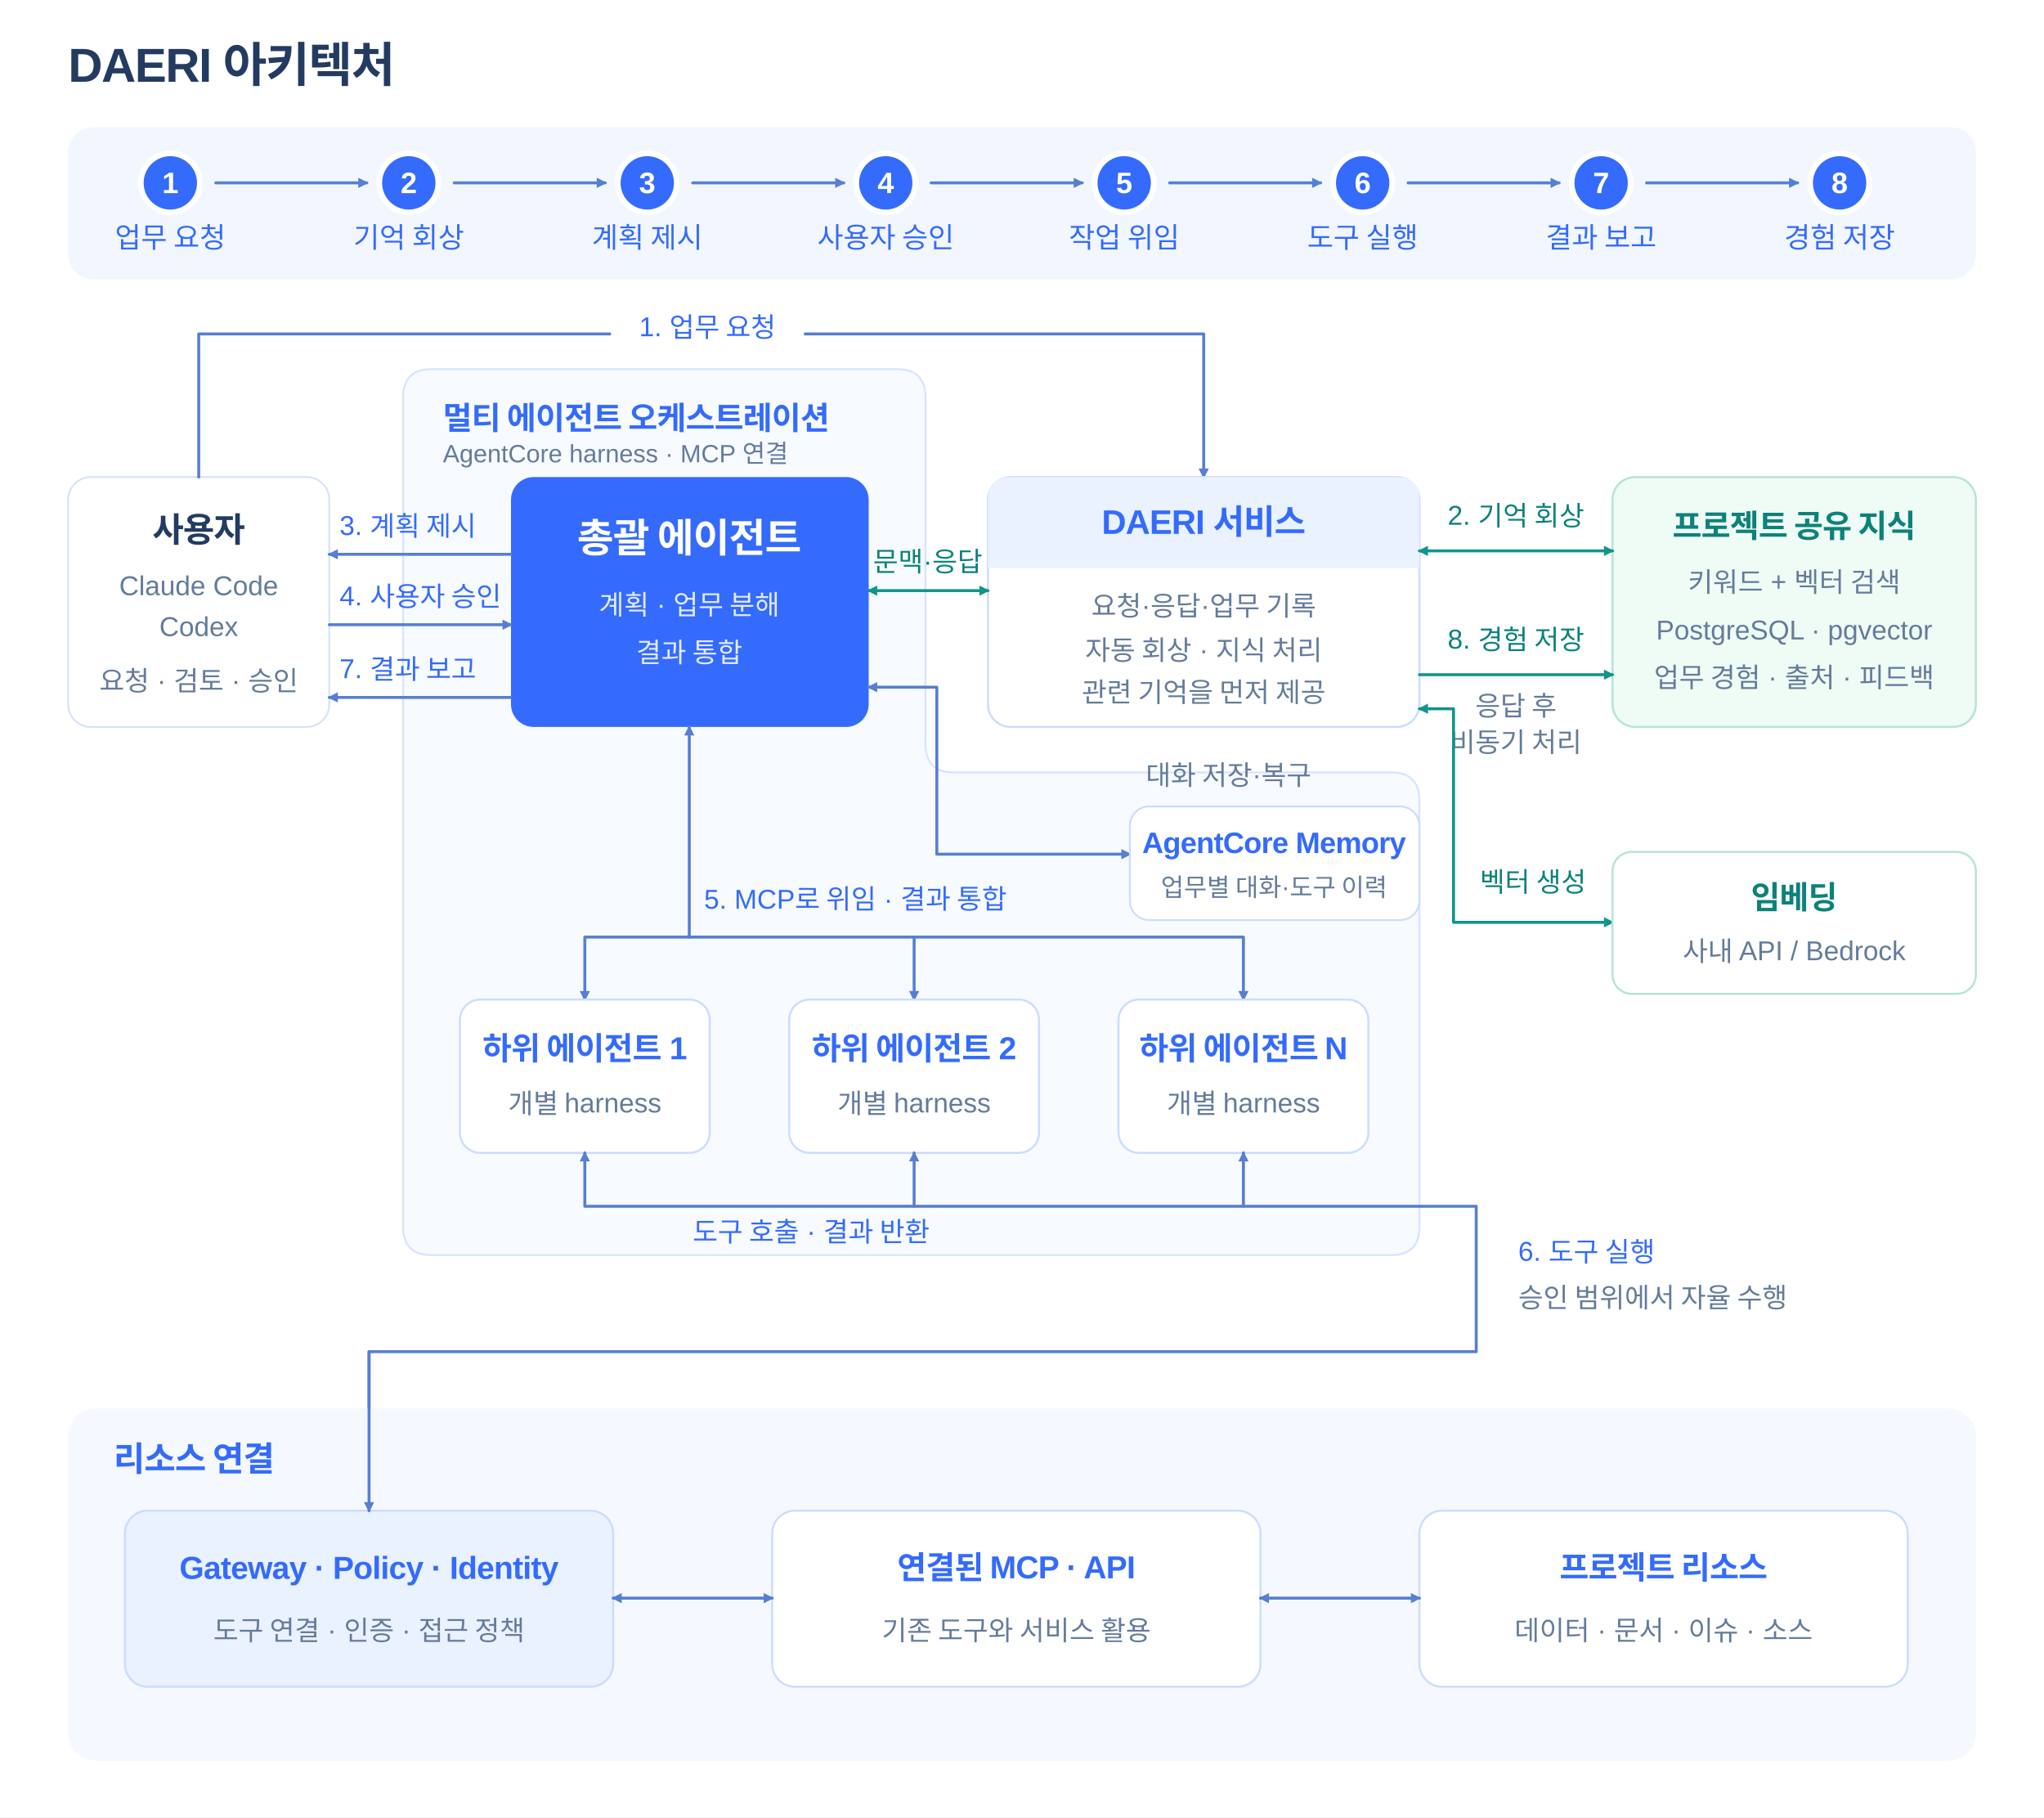
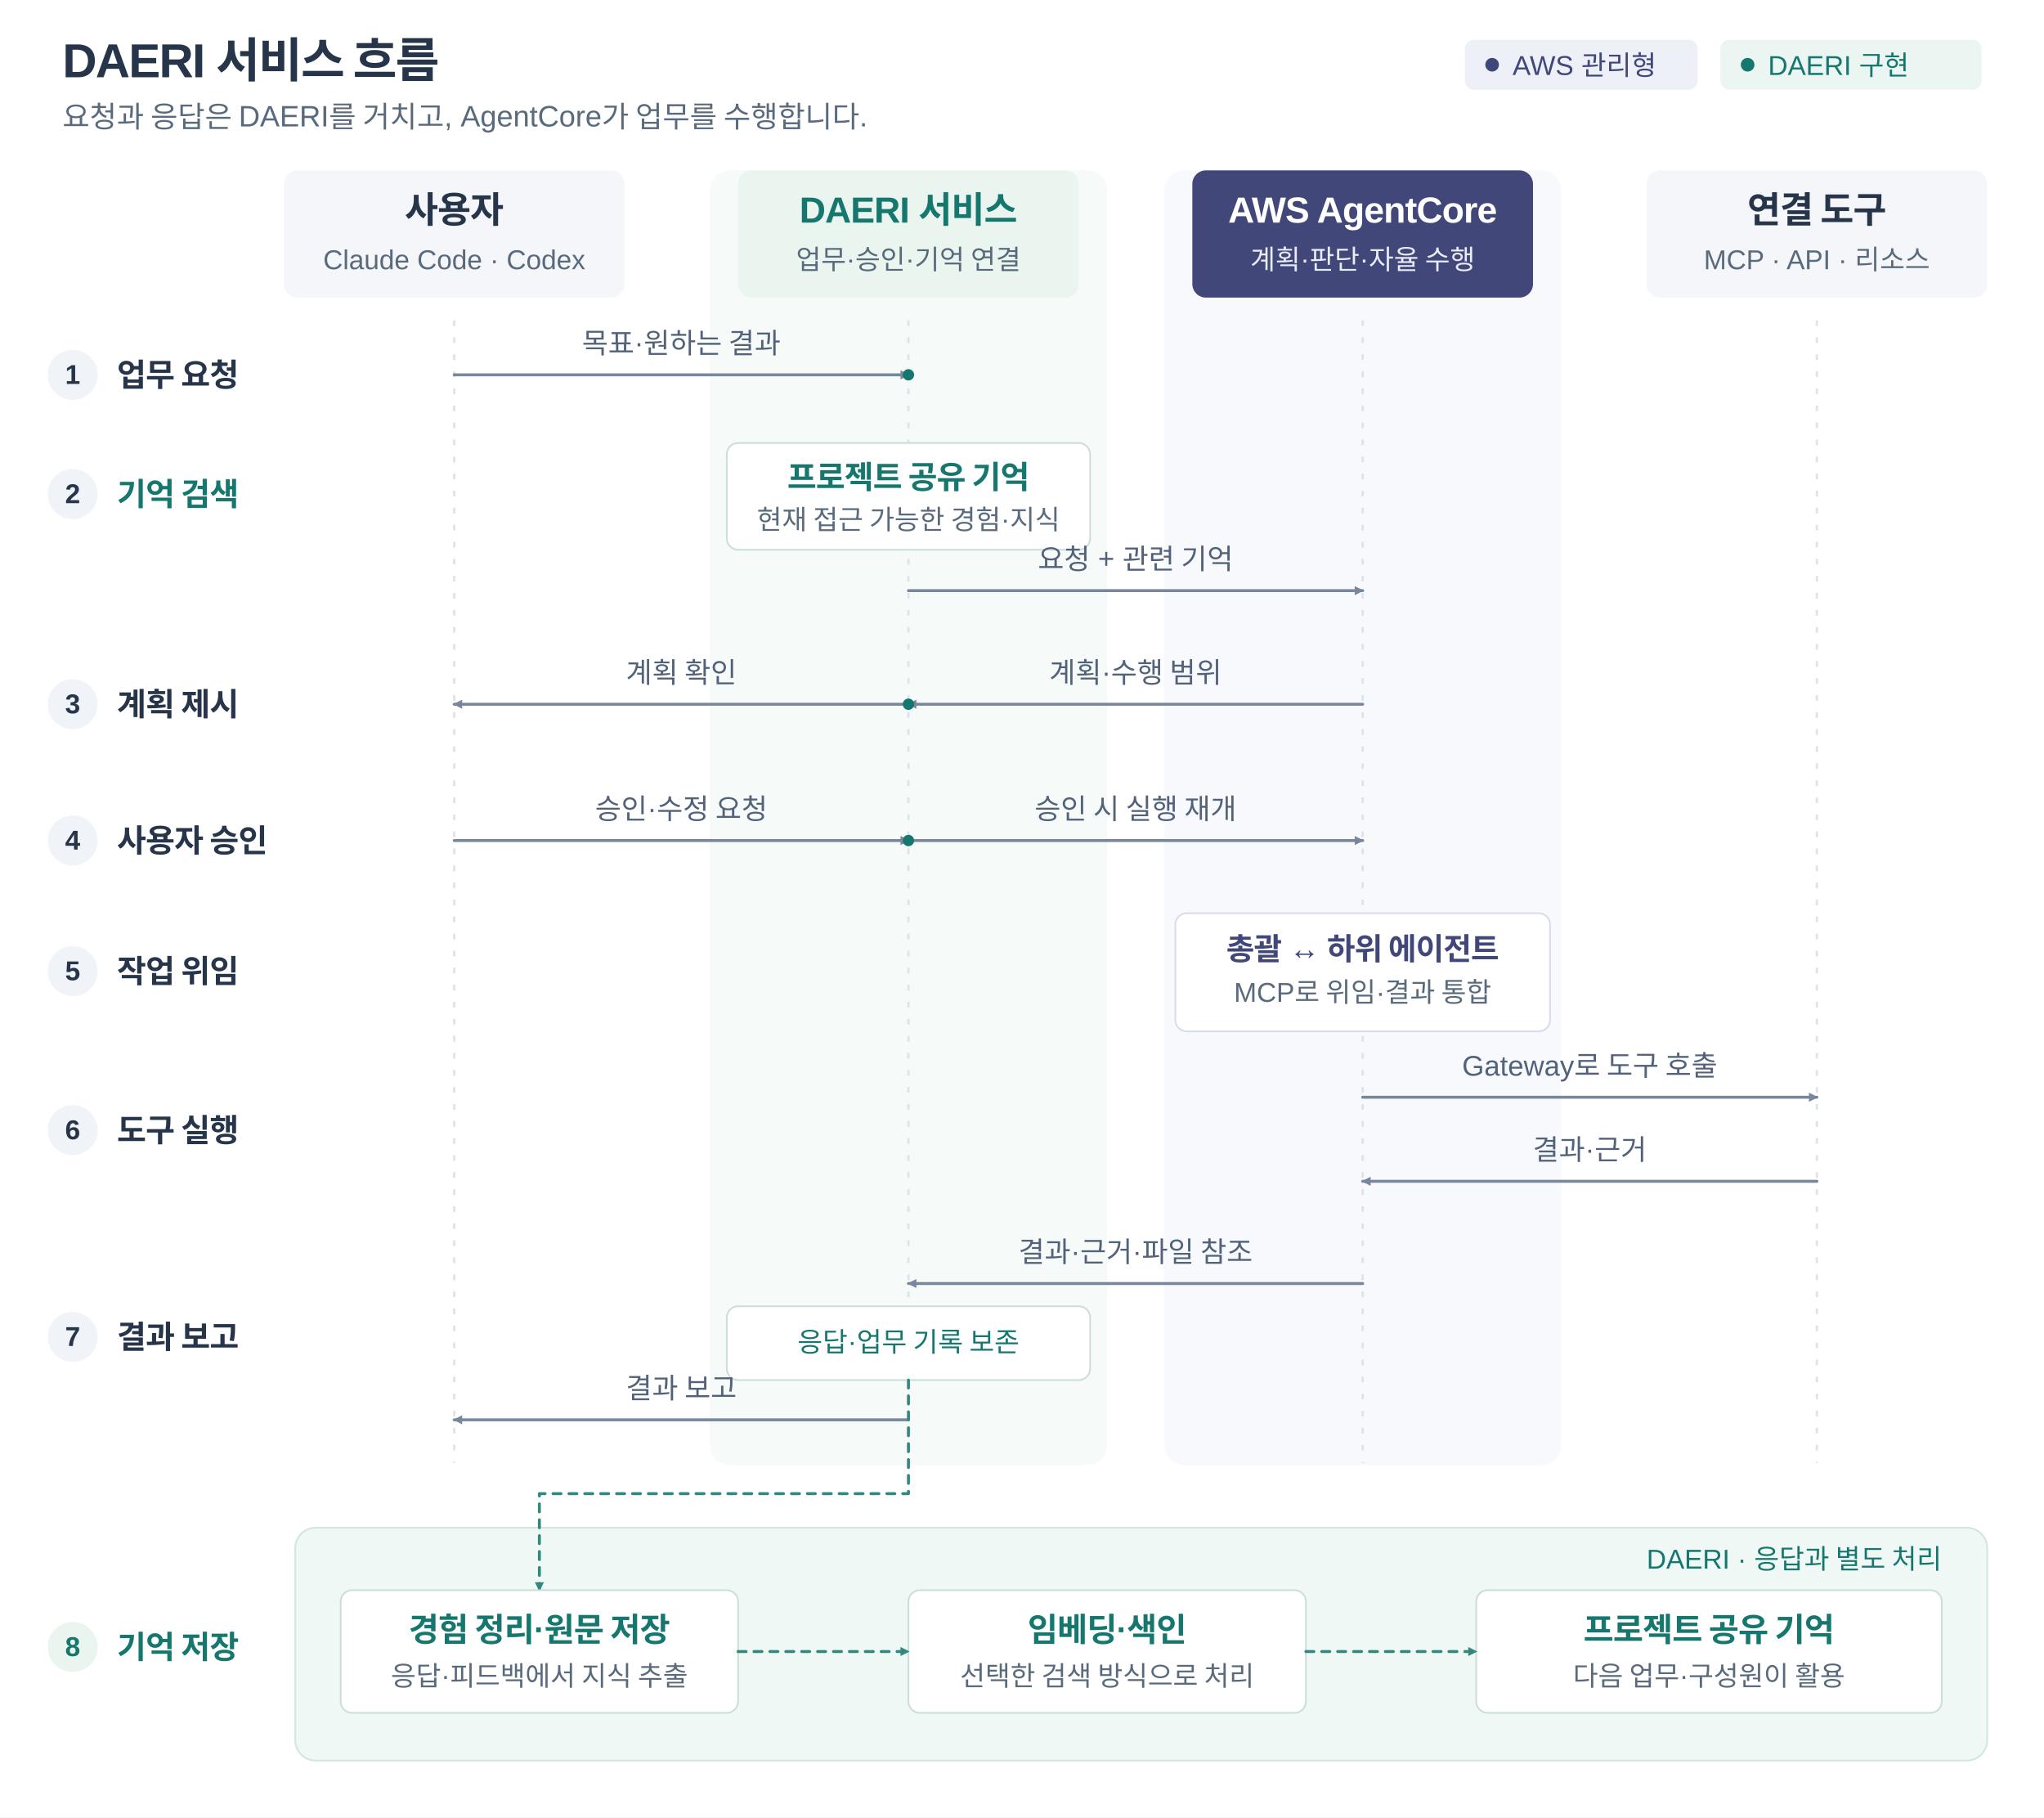
<svg xmlns="http://www.w3.org/2000/svg" width="1800" height="1600" viewBox="0 0 1800 1600" role="img" aria-labelledby="title desc">
  <defs>
-     <marker id="blueArrow" markerWidth="11" markerHeight="11" refX="8.5" refY="5.5" orient="auto-start-reverse" markerUnits="userSpaceOnUse">
-       <path d="M1 1 10 5.5 1 10Z" fill="#577fd1" />
+     <marker id="arrow" markerWidth="12" markerHeight="12" refX="9" refY="6" orient="auto" markerUnits="userSpaceOnUse">
+       <path d="M2 2 10 6 2 10Z" fill="#79879d" />
    </marker>
-     <marker id="greenArrow" markerWidth="11" markerHeight="11" refX="8.5" refY="5.5" orient="auto-start-reverse" markerUnits="userSpaceOnUse">
-       <path d="M1 1 10 5.5 1 10Z" fill="#11958b" />
+     <marker id="tealArrow" markerWidth="12" markerHeight="12" refX="9" refY="6" orient="auto" markerUnits="userSpaceOnUse">
+       <path d="M2 2 10 6 2 10Z" fill="#32877f" />
    </marker>
    <style>
-       text{font-family:-apple-system,BlinkMacSystemFont,"Apple SD Gothic Neo","Noto Sans KR","Malgun Gothic",Arial,sans-serif;fill:#243b61}
-       .title{font-size:42px;font-weight:750;letter-spacing:-1px}
-       .heading{font-size:30px;font-weight:700;letter-spacing:-.6px}
-       .node{font-size:28px;font-weight:650;letter-spacing:-.5px}
-       .body{font-size:24px;fill:#647b9b}
-       .step{font-size:25px;fill:#346bfc}
-       .step text{font-size:25px;fill:#346bfc}
-       .stepNumbers text{font-size:26px;font-weight:700;fill:#fff}
-       .label{font-size:24px;fill:#346bfc}
-       .green{fill:#0c827a}
-       .line{fill:none;stroke:#577fd1;stroke-width:2.6;stroke-linecap:round;stroke-linejoin:round;marker-end:url(#blueArrow)}
-       .both{marker-start:url(#blueArrow)}
-       .memoryLine{fill:none;stroke:#11958b;stroke-width:2.6;stroke-linecap:round;stroke-linejoin:round;marker-end:url(#greenArrow)}
-       .memoryBoth{marker-start:url(#greenArrow)}
+       text{font-family:-apple-system,BlinkMacSystemFont,"Apple SD Gothic Neo","Noto Sans KR","Malgun Gothic",Arial,sans-serif;fill:#27354a}
+       .title{font-size:42px;font-weight:750;letter-spacing:-1.2px}
+       .heading{font-size:32px;font-weight:700;letter-spacing:-.6px}
+       .body{font-size:26px;fill:#596a7d}
+       .small{font-size:24px;fill:#596a7d}
+       .label{font-size:25px;fill:#51627a}
+       .stage{font-size:28px;font-weight:650;letter-spacing:-.5px}
+       .number{font-size:24px;font-weight:700;fill:#596a7d}
+       .aws{fill:#414779}
+       .daeri{fill:#16776f}
+       .line{fill:none;stroke:#79879d;stroke-width:2.6;stroke-linecap:round;stroke-linejoin:round;marker-end:url(#arrow)}
+       .async{fill:none;stroke:#32877f;stroke-width:2.6;stroke-linecap:round;stroke-linejoin:round;stroke-dasharray:7 7;marker-end:url(#tealArrow)}
+       .guide{stroke:#dce3eb;stroke-width:2;stroke-dasharray:5 10}
    </style>
  </defs>
  <rect width="1800" height="1600" fill="#fff" />
-   <text x="60" y="72" class="title">DAERI 아키텍처</text>
-   <rect x="60" y="112" width="1680" height="134" rx="22" fill="#f2f6ff" />
-   <g class="line">
-     <path d="M190 161H323" />
-     <path d="M400 161H533" />
-     <path d="M610 161H743" />
-     <path d="M820 161H953" />
-     <path d="M1030 161H1163" />
-     <path d="M1240 161H1373" />
-     <path d="M1450 161H1583" />
+   <text x="55" y="68" class="title">DAERI 서비스 흐름</text>
+   <text x="55" y="112" class="body">요청과 응답은 DAERI를 거치고, AgentCore가 업무를 수행합니다.</text>
+   <g aria-label="구현 책임 범례">
+     <rect x="1290" y="35" width="205" height="44" rx="8" fill="#eef0f8" />
+     <circle cx="1314" cy="57" r="6" fill="#414779" />
+     <text x="1332" y="66" class="small aws">AWS 관리형</text>
+     <rect x="1515" y="35" width="230" height="44" rx="8" fill="#ebf6f2" />
+     <circle cx="1539" cy="57" r="6" fill="#16776f" />
+     <text x="1557" y="66" class="small daeri">DAERI 구현</text>
  </g>
-   <g fill="#346bfc" stroke="#fff" stroke-width="5">
-     <circle cx="150" cy="161" r="26" />
-     <circle cx="360" cy="161" r="26" />
-     <circle cx="570" cy="161" r="26" />
-     <circle cx="780" cy="161" r="26" />
-     <circle cx="990" cy="161" r="26" />
-     <circle cx="1200" cy="161" r="26" />
-     <circle cx="1410" cy="161" r="26" />
-     <circle cx="1620" cy="161" r="26" />
+   <rect x="625" y="150" width="350" height="1140" rx="18" fill="#f6fbf9" />
+   <rect x="1025" y="150" width="350" height="1140" rx="18" fill="#f8f9fd" />
+   <g aria-label="처리 주체">
+     <rect x="250" y="150" width="300" height="112" rx="12" fill="#f4f6f9" />
+     <rect x="650" y="150" width="300" height="112" rx="12" fill="#eaf5f0" />
+     <rect x="1050" y="150" width="300" height="112" rx="12" fill="#414779" />
+     <rect x="1450" y="150" width="300" height="112" rx="12" fill="#f4f6f9" />
+     <g text-anchor="middle">
+       <text x="400" y="196" class="heading">사용자</text>
+       <text x="400" y="237" class="small">Claude Code · Codex</text>
+       <text x="800" y="196" class="heading daeri">DAERI 서비스</text>
+       <text x="800" y="237" class="small">업무·승인·기억 연결</text>
+       <text x="1200" y="196" class="heading" style="fill:#fff">AWS AgentCore</text>
+       <text x="1200" y="237" class="small" style="fill:#e9ecf6">계획·판단·자율 수행</text>
+       <text x="1600" y="196" class="heading">연결 도구</text>
+       <text x="1600" y="237" class="small">MCP · API · 리소스</text>
+     </g>
  </g>
-   <g text-anchor="middle" class="stepNumbers">
-     <text x="150" y="170">1</text>
-     <text x="360" y="170">2</text>
-     <text x="570" y="170">3</text>
-     <text x="780" y="170">4</text>
-     <text x="990" y="170">5</text>
-     <text x="1200" y="170">6</text>
-     <text x="1410" y="170">7</text>
-     <text x="1620" y="170">8</text>
+   <g class="guide">
+     <path d="M400 282V1288" />
+     <path d="M800 282V1288" />
+     <path d="M1200 282V1288" />
+     <path d="M1600 282V1288" />
  </g>
-   <g text-anchor="middle" class="step">
-     <text x="150" y="218">업무 요청</text>
-     <text x="360" y="218">기억 회상</text>
-     <text x="570" y="218">계획 제시</text>
-     <text x="780" y="218">사용자 승인</text>
-     <text x="990" y="218">작업 위임</text>
-     <text x="1200" y="218">도구 실행</text>
-     <text x="1410" y="218">결과 보고</text>
-     <text x="1620" y="218">경험 저장</text>
+   <g aria-label="단계">
+     <g fill="#f0f3f7">
+       <circle cx="64" cy="330" r="22" />
+       <circle cx="64" cy="435" r="22" />
+       <circle cx="64" cy="620" r="22" />
+       <circle cx="64" cy="740" r="22" />
+       <circle cx="64" cy="855" r="22" />
+       <circle cx="64" cy="995" r="22" />
+       <circle cx="64" cy="1177" r="22" />
+     </g>
+     <circle cx="64" cy="1450" r="22" fill="#eaf5f0" />
+     <g class="number" text-anchor="middle">
+       <text x="64" y="338">1</text>
+       <text x="64" y="443">2</text>
+       <text x="64" y="628">3</text>
+       <text x="64" y="748">4</text>
+       <text x="64" y="863">5</text>
+       <text x="64" y="1003">6</text>
+       <text x="64" y="1185">7</text>
+       <text x="64" y="1458" class="daeri">8</text>
+     </g>
+     <g class="stage">
+       <text x="103" y="340">업무 요청</text>
+       <text x="103" y="445" class="daeri">기억 검색</text>
+       <text x="103" y="630">계획 제시</text>
+       <text x="103" y="750">사용자 승인</text>
+       <text x="103" y="865">작업 위임</text>
+       <text x="103" y="1005">도구 실행</text>
+       <text x="103" y="1187">결과 보고</text>
+       <text x="103" y="1460" class="daeri">기억 저장</text>
+     </g>
  </g>
-   <path d="M380 325H790Q815 325 815 350V655Q815 680 840 680H1225Q1250 680 1250 705V1080Q1250 1105 1225 1105H380Q355 1105 355 1080V350Q355 325 380 325Z" fill="#f7faff" stroke="#d6e2ff" stroke-width="1.6" />
-   <text x="390" y="378" class="node" style="fill:#346bfc">멀티 에이전트 오케스트레이션</text>
-   <rect x="60" y="420" width="230" height="220" rx="20" fill="#fff" stroke="#d6e2f7" stroke-width="1.6" />
-   <text x="175" y="477" text-anchor="middle" class="heading">사용자</text>
-   <text x="175" y="524" text-anchor="middle" class="body">Claude Code</text>
-   <text x="175" y="560" text-anchor="middle" class="body">Codex</text>
-   <text x="175" y="608" text-anchor="middle" class="body">요청 · 검토 · 승인</text>
-   <path d="M175 420V294H1060V420" class="line" />
-   <rect x="538" y="267" width="170" height="41" rx="8" fill="#fff" />
-   <text x="623" y="296" text-anchor="middle" class="label">1. 업무 요청</text>
-   <rect x="450" y="420" width="315" height="220" rx="20" fill="#346bfc" />
-   <text x="607" y="486" text-anchor="middle" class="heading" style="font-size:35px;fill:#fff">총괄 에이전트</text>
-   <text x="607" y="541" text-anchor="middle" class="body" style="fill:#e2ebff">계획 · 업무 분해</text>
-   <text x="607" y="583" text-anchor="middle" class="body" style="fill:#e2ebff">결과 통합</text>
-   <path d="M450 488H290" class="line" />
-   <text x="299" y="471" class="label">3. 계획 제시</text>
-   <path d="M290 550H450" class="line" />
-   <text x="299" y="533" class="label">4. 사용자 승인</text>
-   <path d="M450 614H290" class="line" />
-   <text x="299" y="597" class="label">7. 결과 보고</text>
-   <rect x="870" y="420" width="380" height="220" rx="20" fill="#fff" stroke="#cbdcff" stroke-width="1.8" />
-   <path d="M890 420H1230Q1250 420 1250 440V500H870V440Q870 420 890 420Z" fill="#eaf1ff" />
-   <text x="1060" y="470" text-anchor="middle" class="heading" style="fill:#346bfc">DAERI 서비스</text>
-   <text x="1060" y="542" text-anchor="middle" class="body">요청·응답·업무 기록</text>
-   <text x="1060" y="581" text-anchor="middle" class="body">자동 회상 · 지식 처리</text>
-   <text x="1060" y="618" text-anchor="middle" class="body">관련 기억을 먼저 제공</text>
-   <path d="M870 520H765" class="memoryLine memoryBoth" />
-   <text x="817" y="503" text-anchor="middle" class="body green">문맥·응답</text>
-   <rect x="1420" y="420" width="320" height="220" rx="20" fill="#effbf5" stroke="#b5e5d3" stroke-width="1.8" />
-   <text x="1580" y="473" text-anchor="middle" class="node green">프로젝트 공유 지식</text>
-   <text x="1580" y="521" text-anchor="middle" class="body">키워드 + 벡터 검색</text>
-   <text x="1580" y="563" text-anchor="middle" class="body">PostgreSQL · pgvector</text>
-   <text x="1580" y="605" text-anchor="middle" class="body">업무 경험 · 출처 · 피드백</text>
-   <path d="M1250 485H1420" class="memoryLine memoryBoth" />
-   <text x="1335" y="462" text-anchor="middle" class="label green">2. 기억 회상</text>
-   <path d="M1250 594H1420" class="memoryLine" />
-   <text x="1335" y="571" text-anchor="middle" class="label green">8. 경험 저장</text>
-   <text x="1335" y="630" text-anchor="middle" class="body">응답 후</text>
-   <text x="1335" y="662" text-anchor="middle" class="body">비동기 처리</text>
-   <path d="M765 605H825V752H995" class="line both" />
-   <text x="1009" y="691" class="body">대화 저장·복구</text>
-   <rect x="995" y="710" width="255" height="100" rx="17" fill="#fff" stroke="#cbdcff" stroke-width="1.6" />
-   <text x="1122" y="751" text-anchor="middle" class="node" style="font-size:26px;fill:#346bfc">AgentCore Memory</text>
-   <text x="1122" y="789" text-anchor="middle" class="body" style="font-size:22px">업무별 대화·도구 이력</text>
-   <path d="M1250 624H1280V812H1420" class="memoryLine memoryBoth" />
-   <text x="1350" y="785" text-anchor="middle" class="body green">벡터 생성</text>
-   <rect x="1420" y="750" width="320" height="125" rx="17" fill="#fff" stroke="#b5e5d3" stroke-width="1.8" />
-   <text x="1580" y="800" text-anchor="middle" class="node green">임베딩</text>
-   <text x="1580" y="846" text-anchor="middle" class="body">사내 API / Bedrock</text>
-   <path d="M607 640V825H515V880" class="line both" />
-   <path d="M607 825H805V880" class="line" />
-   <path d="M805 825H1095V880" class="line" />
-   <text x="620" y="800" class="label">5. MCP로 위임 · 결과 통합</text>
-   <g fill="#fff" stroke="#cbdcff" stroke-width="1.8">
-     <rect x="405" y="880" width="220" height="135" rx="18" />
-     <rect x="695" y="880" width="220" height="135" rx="18" />
-     <rect x="985" y="880" width="220" height="135" rx="18" />
+   <path d="M400 330H800" class="line" />
+   <text x="600" y="311" text-anchor="middle" class="label">목표·원하는 결과</text>
+   <circle cx="800" cy="330" r="5" fill="#16776f" />
+   <rect x="640" y="390" width="320" height="94" rx="10" fill="#fff" stroke="#cbded9" stroke-width="1.5" />
+   <text x="800" y="430" text-anchor="middle" class="heading daeri" style="font-size:28px">프로젝트 공유 기억</text>
+   <text x="800" y="466" text-anchor="middle" class="small">현재 접근 가능한 경험·지식</text>
+   <path d="M800 520H1200" class="line" />
+   <text x="1000" y="501" text-anchor="middle" class="label">요청 + 관련 기억</text>
+   <path d="M1200 620H800" class="line" />
+   <path d="M800 620H400" class="line" />
+   <text x="1000" y="601" text-anchor="middle" class="label">계획·수행 범위</text>
+   <text x="600" y="601" text-anchor="middle" class="label">계획 확인</text>
+   <circle cx="800" cy="620" r="5" fill="#16776f" />
+   <path d="M400 740H800" class="line" />
+   <path d="M800 740H1200" class="line" />
+   <text x="600" y="721" text-anchor="middle" class="label">승인·수정 요청</text>
+   <text x="1000" y="721" text-anchor="middle" class="label">승인 시 실행 재개</text>
+   <circle cx="800" cy="740" r="5" fill="#16776f" />
+   <rect x="1035" y="804" width="330" height="104" rx="10" fill="#fff" stroke="#d8dced" stroke-width="1.5" />
+   <text x="1200" y="845" text-anchor="middle" class="heading aws" style="font-size:27px">총괄 ↔ 하위 에이전트</text>
+   <text x="1200" y="882" text-anchor="middle" class="small">MCP로 위임·결과 통합</text>
+   <path d="M1200 966H1600" class="line" />
+   <text x="1400" y="947" text-anchor="middle" class="label">Gateway로 도구 호출</text>
+   <path d="M1600 1040H1200" class="line" />
+   <text x="1400" y="1021" text-anchor="middle" class="label">결과·근거</text>
+   <path d="M1200 1130H800" class="line" />
+   <text x="1000" y="1111" text-anchor="middle" class="label">결과·근거·파일 참조</text>
+   <rect x="640" y="1150" width="320" height="65" rx="10" fill="#fff" stroke="#cbded9" stroke-width="1.5" />
+   <text x="800" y="1190" text-anchor="middle" class="small daeri">응답·업무 기록 보존</text>
+   <path d="M800 1250H400" class="line" />
+   <text x="600" y="1231" text-anchor="middle" class="label">결과 보고</text>
+   <rect x="260" y="1345" width="1490" height="205" rx="18" fill="#eff8f5" stroke="#d0e6df" stroke-width="1.5" />
+   <text x="1710" y="1381" text-anchor="end" class="small daeri">DAERI · 응답과 별도 처리</text>
+   <path d="M800 1215V1315H475V1400" class="async" />
+   <g fill="#fff" stroke="#cbded9" stroke-width="1.5">
+     <rect x="300" y="1400" width="350" height="108" rx="10" />
+     <rect x="800" y="1400" width="350" height="108" rx="10" />
+     <rect x="1300" y="1400" width="410" height="108" rx="10" />
  </g>
  <g text-anchor="middle">
-     <text x="515" y="933" class="node" style="fill:#346bfc">하위 에이전트 1</text>
-     <text x="805" y="933" class="node" style="fill:#346bfc">하위 에이전트 2</text>
-     <text x="1095" y="933" class="node" style="fill:#346bfc">하위 에이전트 N</text>
-     <text x="515" y="980" class="body">개별 harness</text>
-     <text x="805" y="980" class="body">개별 harness</text>
-     <text x="1095" y="980" class="body">개별 harness</text>
+     <text x="475" y="1445" class="heading daeri" style="font-size:29px">경험 정리·원문 저장</text>
+     <text x="475" y="1484" class="small">응답·피드백에서 지식 추출</text>
+     <text x="975" y="1445" class="heading daeri" style="font-size:29px">임베딩·색인</text>
+     <text x="975" y="1484" class="small">선택한 검색 방식으로 처리</text>
+     <text x="1505" y="1445" class="heading daeri" style="font-size:29px">프로젝트 공유 기억</text>
+     <text x="1505" y="1484" class="small">다음 업무·구성원이 활용</text>
  </g>
-   <path d="M515 1015V1062H1300V1190H325V1330" class="line both" />
-   <path d="M805 1062V1015" class="line" />
-   <path d="M1095 1062V1015" class="line" />
-   <text x="610" y="1093" class="label">도구 호출 · 결과 반환</text>
-   <text x="390" y="407" class="body" style="font-size:22px">AgentCore harness · MCP 연결</text>
-   <text x="1337" y="1110" class="label">6. 도구 실행</text>
-   <text x="1337" y="1151" class="body">승인 범위에서 자율 수행</text>
-   <rect x="60" y="1240" width="1680" height="310" rx="24" fill="#f5f8ff" />
-   <text x="100" y="1295" class="heading" style="fill:#346bfc">리소스 연결</text>
-   <g stroke="#cbdcff" stroke-width="1.8">
-     <rect x="110" y="1330" width="430" height="155" rx="20" fill="#eaf1ff" />
-     <rect x="680" y="1330" width="430" height="155" rx="20" fill="#fff" />
-     <rect x="1250" y="1330" width="430" height="155" rx="20" fill="#fff" />
-   </g>
-   <g text-anchor="middle">
-     <text x="325" y="1390" class="node" style="fill:#346bfc">Gateway · Policy · Identity</text>
-     <text x="325" y="1444" class="body">도구 연결 · 인증 · 접근 정책</text>
-     <text x="895" y="1390" class="node" style="fill:#346bfc">연결된 MCP · API</text>
-     <text x="895" y="1444" class="body">기존 도구와 서비스 활용</text>
-     <text x="1465" y="1390" class="node" style="fill:#346bfc">프로젝트 리소스</text>
-     <text x="1465" y="1444" class="body">데이터 · 문서 · 이슈 · 소스</text>
-   </g>
-   <path d="M540 1407H680" class="line both" />
-   <path d="M1110 1407H1250" class="line both" />
-   <path d="M325 1190V1330" class="line" />
+   <path d="M650 1454H800" class="async" />
+   <path d="M1150 1454H1300" class="async" />
</svg>
